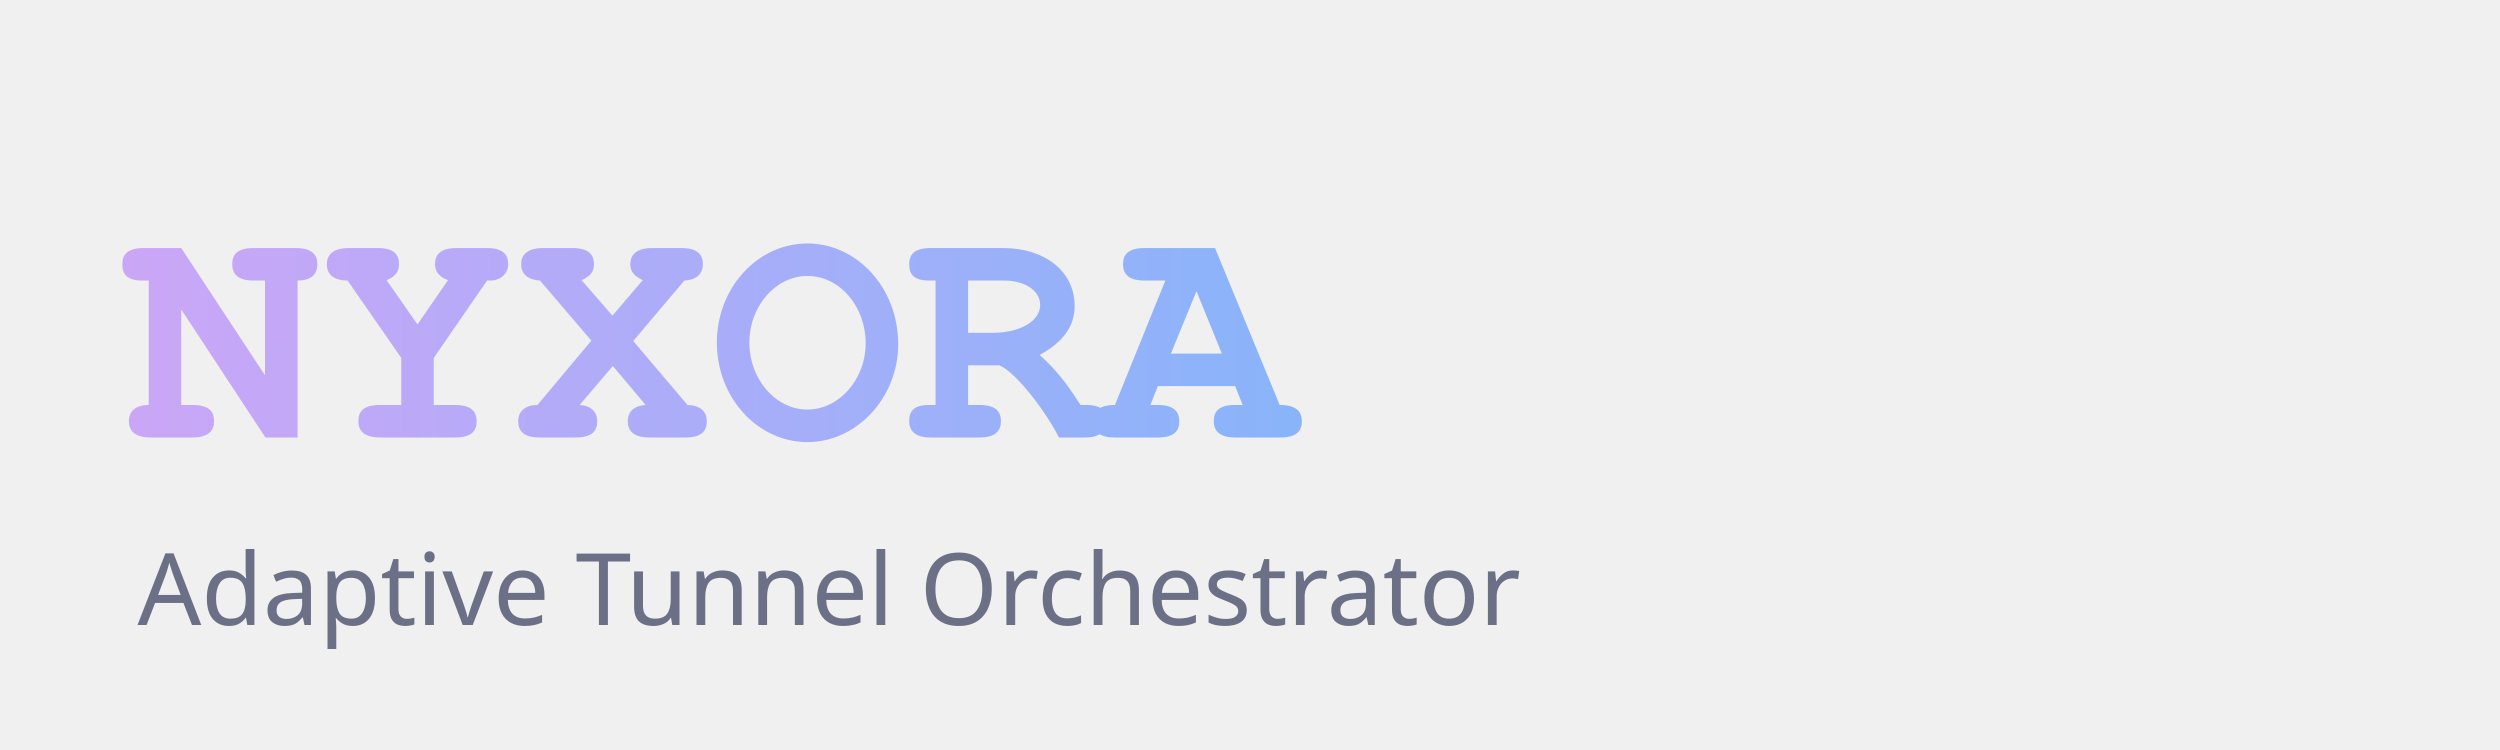
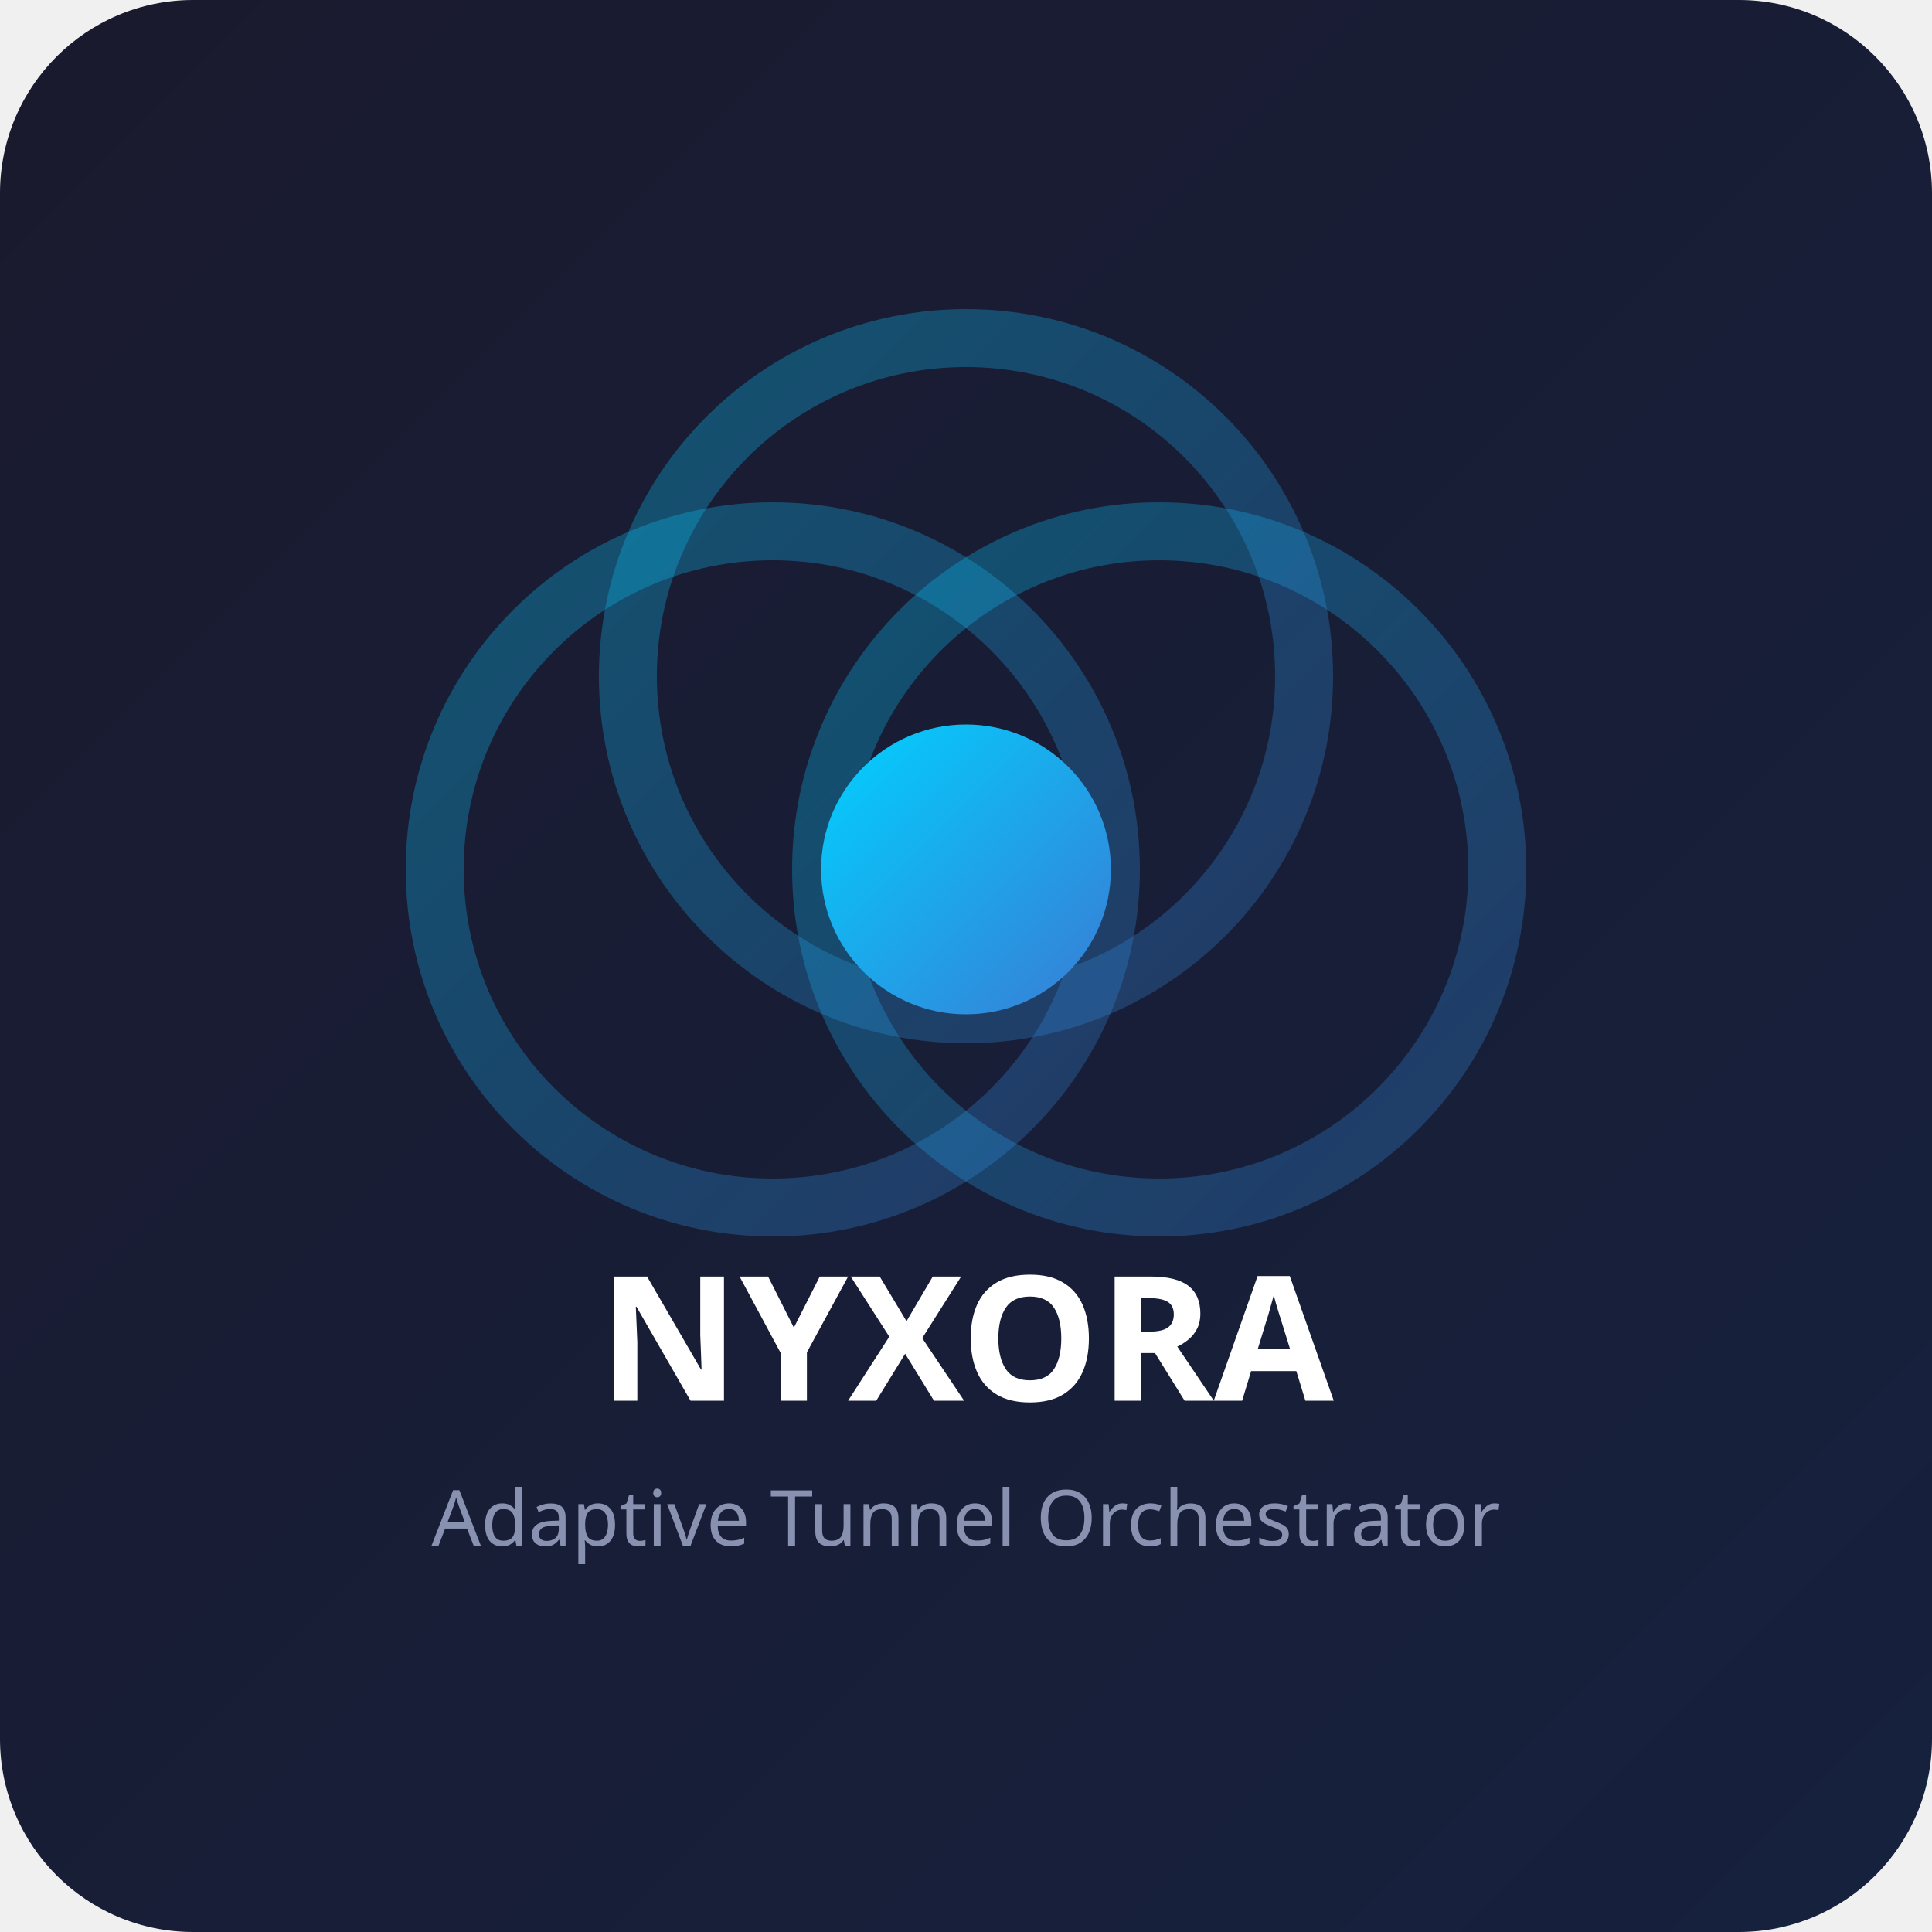
- <svg xmlns="http://www.w3.org/2000/svg" viewBox="0 0 400 120" width="400" height="120">
+ <svg xmlns="http://www.w3.org/2000/svg" viewBox="0 0 400 400" width="400" height="400">
  <defs>
-     <linearGradient id="g" x1="0%" y1="0%" x2="100%" y2="0%">
-       <stop offset="0%" style="stop-color:#CBA6F7" />
-       <stop offset="100%" style="stop-color:#89B4FA" />
+     <linearGradient id="bg" x1="0%" y1="0%" x2="100%" y2="100%">
+       <stop offset="0%" style="stop-color:#1a1a2e" />
+       <stop offset="100%" style="stop-color:#16213e" />
+     </linearGradient>
+     <linearGradient id="g" x1="0%" y1="0%" x2="100%" y2="100%">
+       <stop offset="0%" style="stop-color:#00d2ff" />
+       <stop offset="100%" style="stop-color:#3a7bd5" />
    </linearGradient>
  </defs>
-   <text x="20" y="70" font-family="monospace, Courier" font-size="52" font-weight="bold" fill="url(#g)">NYXORA</text>
-   <text x="22" y="100" font-family="sans-serif" font-size="16" fill="#6C7086">Adaptive Tunnel Orchestrator</text>
+   <rect width="400" height="400" rx="40" fill="url(#bg)" />
+   <g transform="translate(200,180)">
+     <circle cx="-40" cy="0" r="70" fill="none" stroke="url(#g)" stroke-width="12" opacity="0.3" />
+     <circle cx="40" cy="0" r="70" fill="none" stroke="url(#g)" stroke-width="12" opacity="0.3" />
+     <circle cx="0" cy="-40" r="70" fill="none" stroke="url(#g)" stroke-width="12" opacity="0.3" />
+     <circle cx="0" cy="0" r="30" fill="url(#g)" />
+   </g>
+   <text x="200" y="290" text-anchor="middle" fill="white" font-size="36" font-weight="bold" font-family="sans-serif">NYXORA</text>
+   <text x="200" y="320" text-anchor="middle" fill="#8892b0" font-size="16" font-family="sans-serif">Adaptive Tunnel Orchestrator</text>
</svg>
